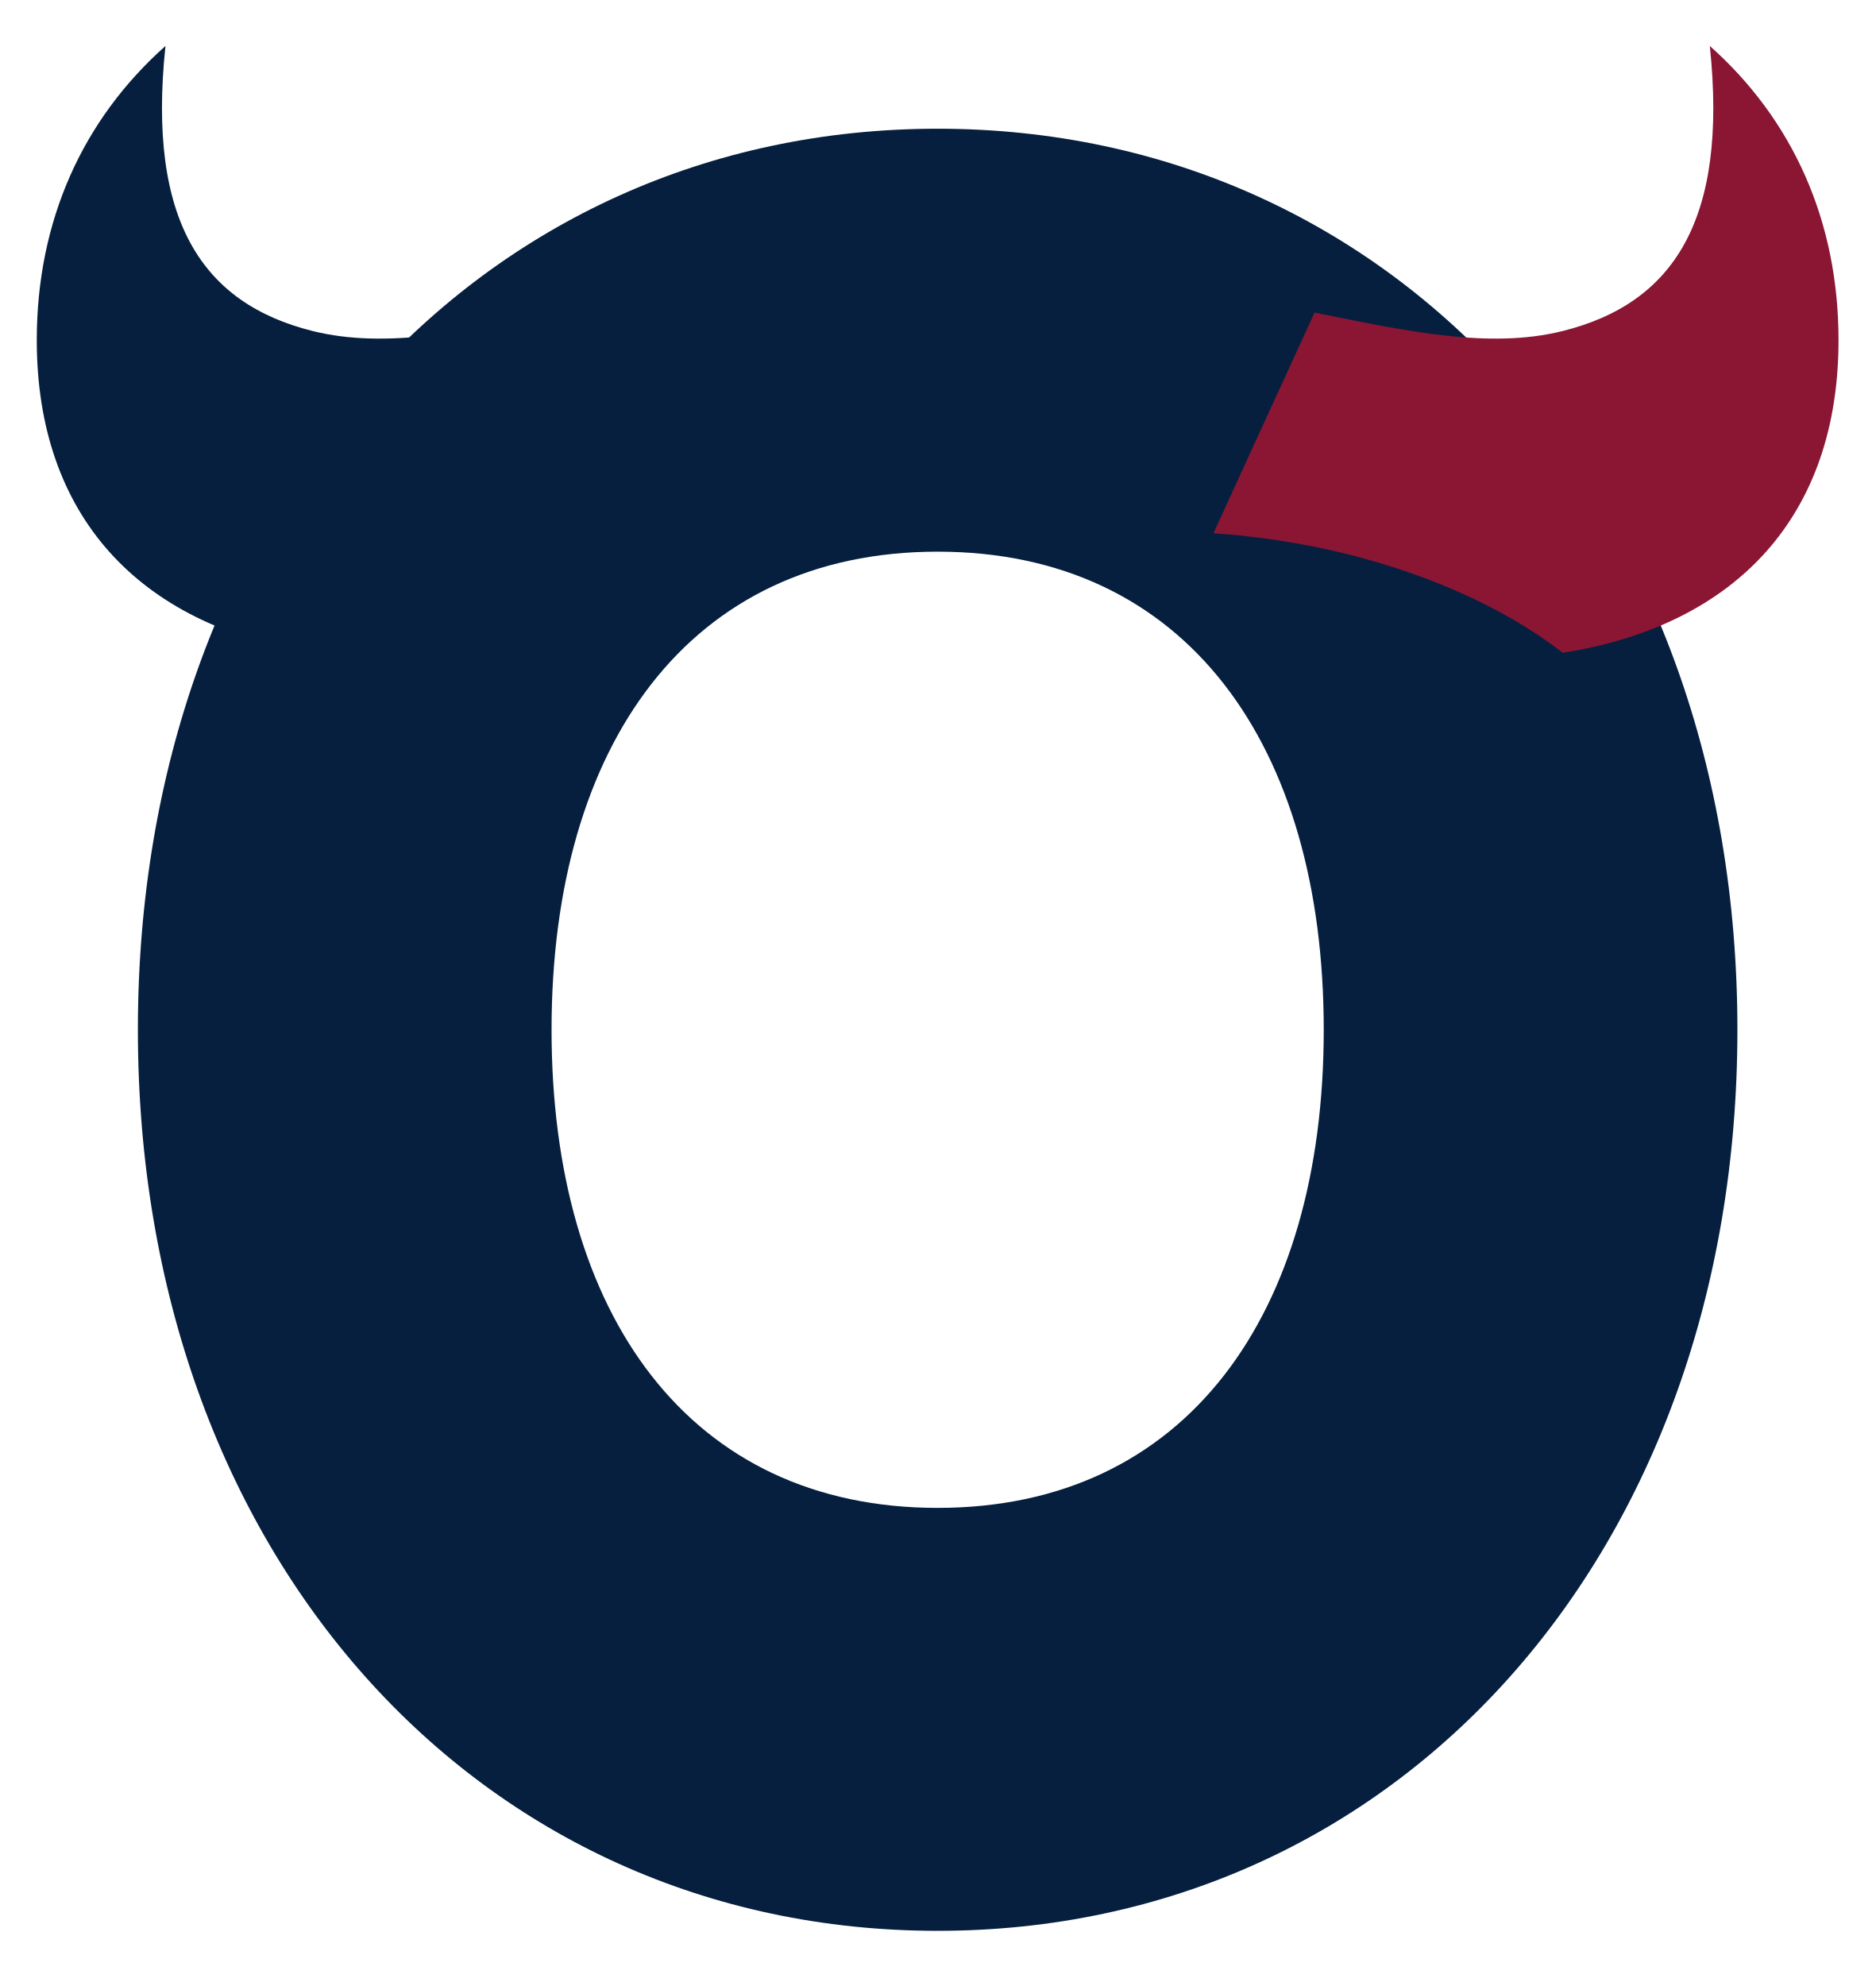
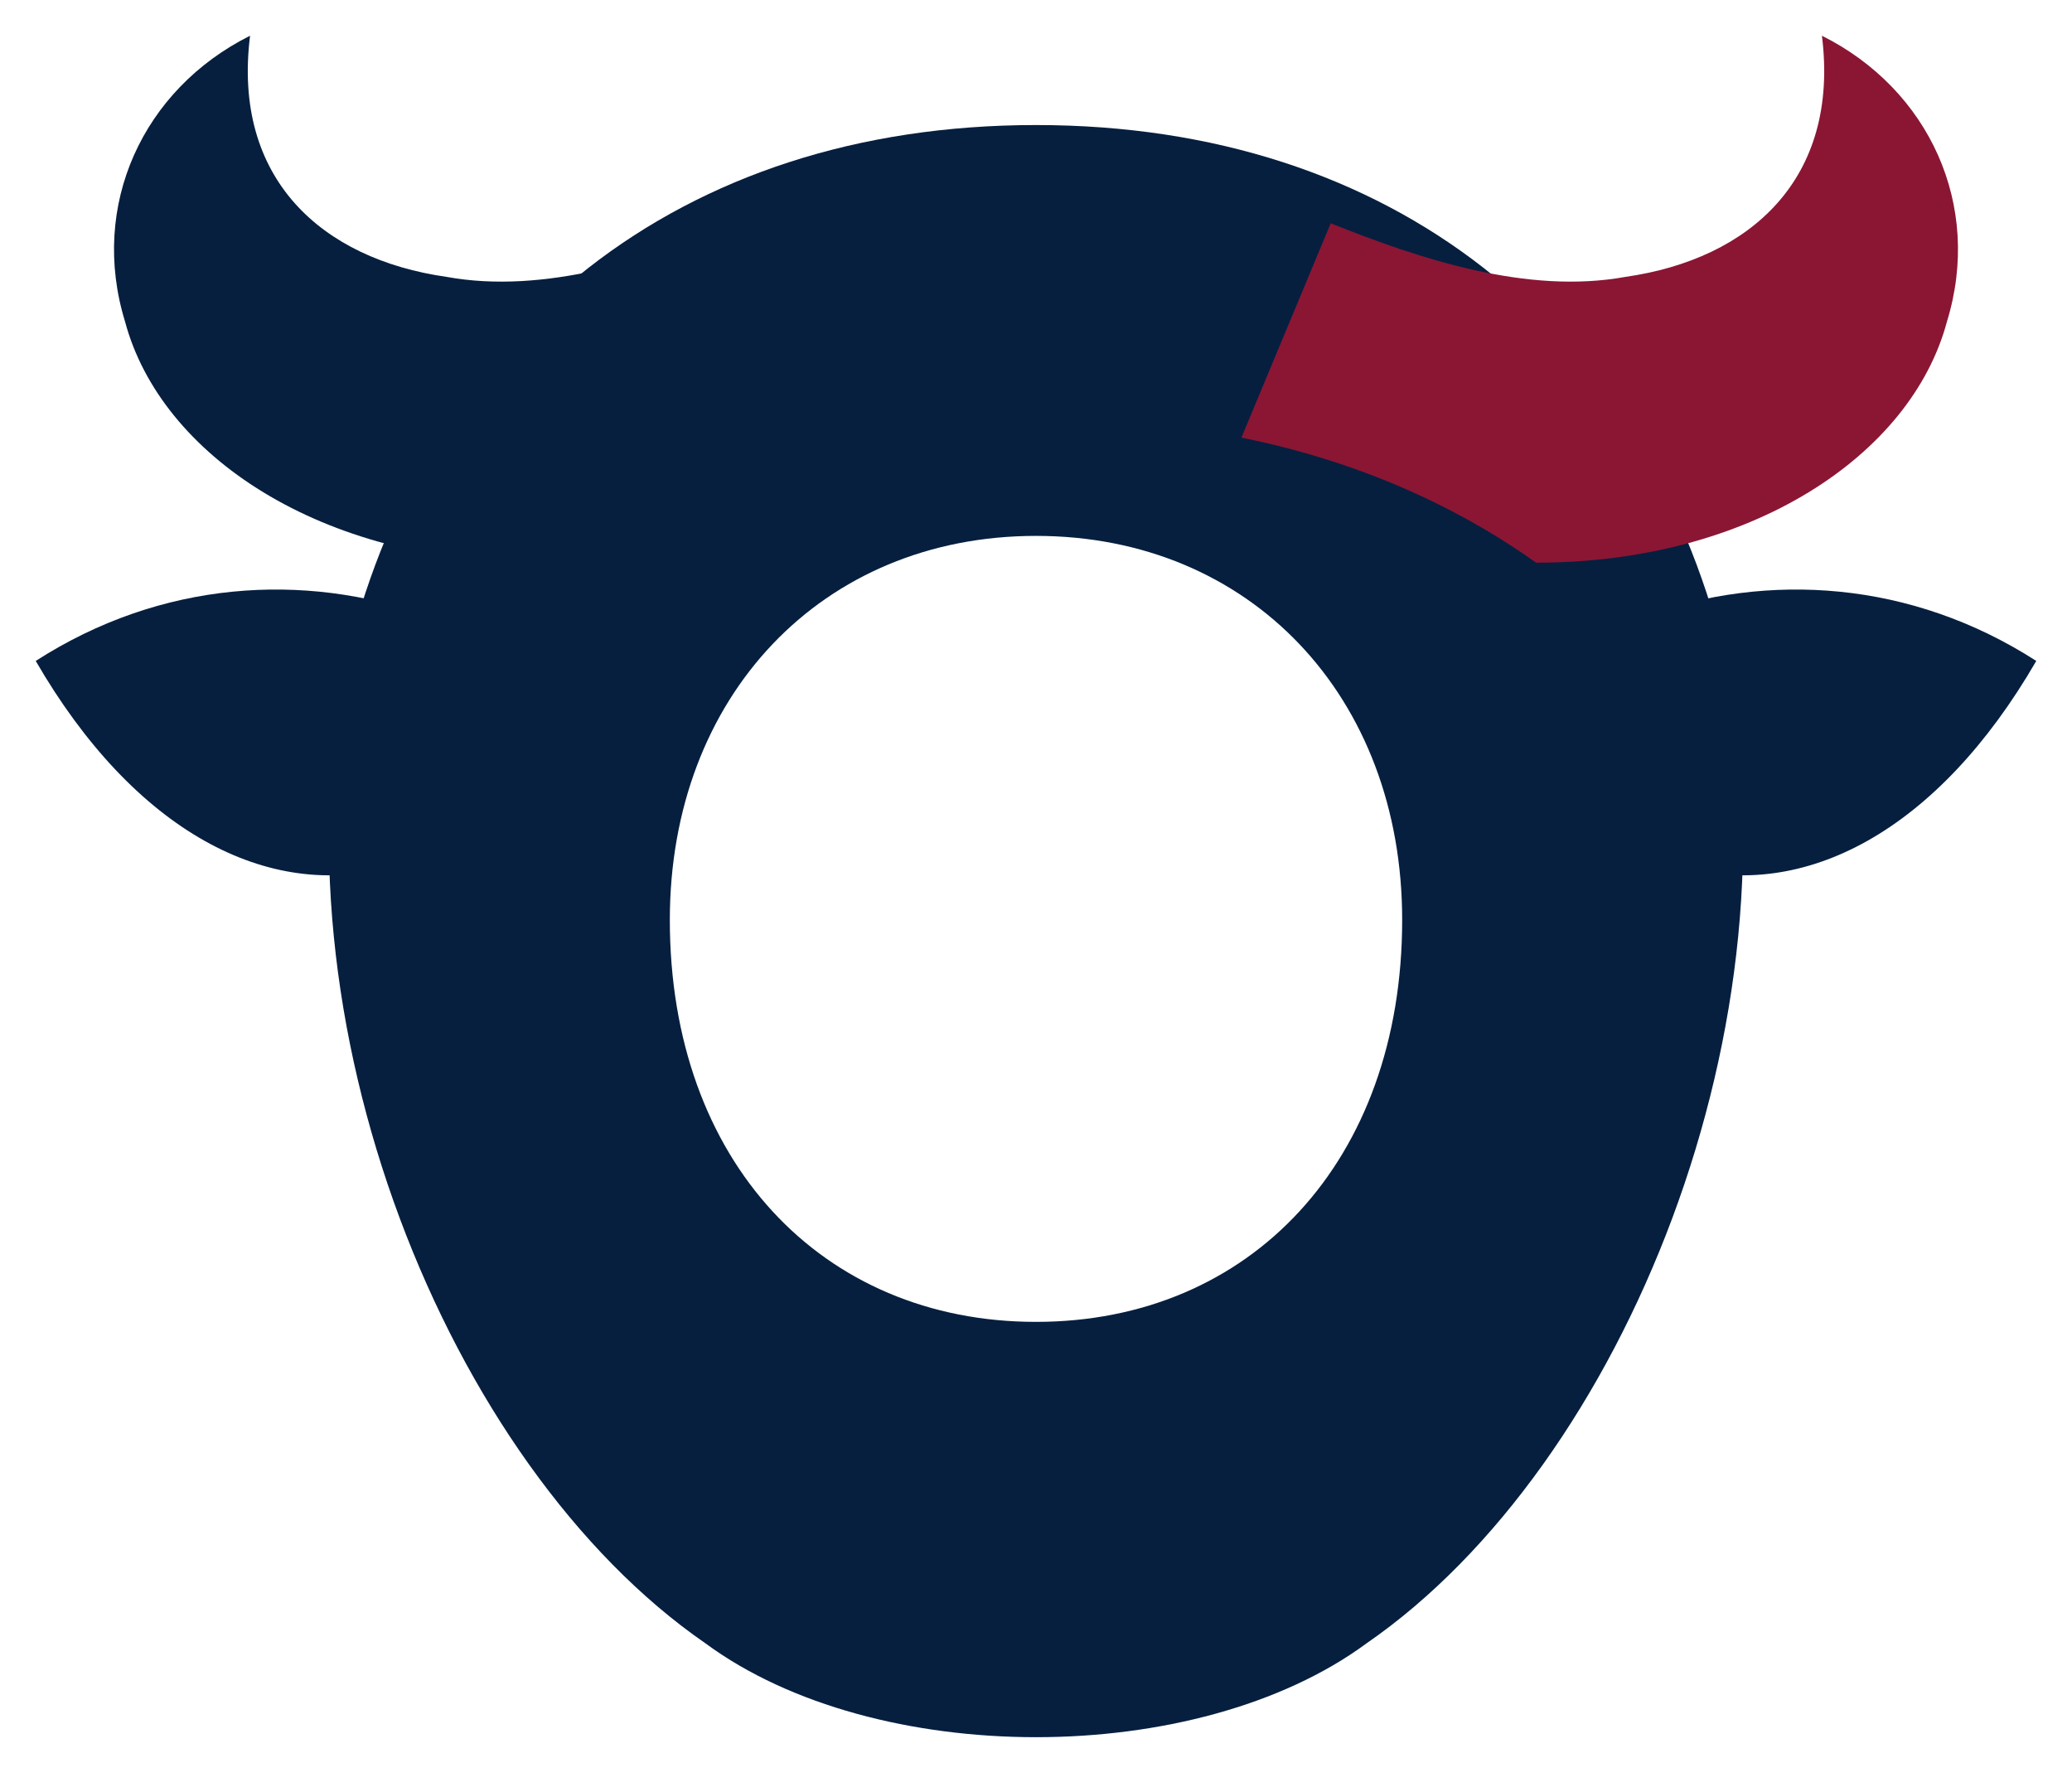
- <svg xmlns="http://www.w3.org/2000/svg" viewBox="190 18 204 216" role="img" aria-label="Fortius — Real Estate &amp; Investments">
-   <path fill="#061F3F" d="M224 89C205 86 194 74 194 55C194 42 199 31 208 23C206 42 212 51 224 54C232 56 241 54 251 52L262 76C247 77 233 82 224 89Z" />
-   <path fill="#061F3F" d="M292 32C342 32 379 73 379 130C379 187 342 228 292 228C242 228 205 187 205 130C205 73 242 32 292 32ZM292 78C265 78 250 99 250 130C250 161 265 182 292 182C319 182 334 161 334 130C334 99 319 78 292 78Z" />
-   <path fill="#8A1634" d="M360 89C379 86 390 74 390 55C390 42 385 31 376 23C378 42 372 51 360 54C352 56 343 54 333 52L322 76C337 77 351 82 360 89Z" />
+ <svg xmlns="http://www.w3.org/2000/svg" viewBox="176 36 232 200" role="img" aria-label="Fortius — Real Estate &amp; Investments">
+   <path fill="#061F3F" d="M224 105C210 100 194 101 180 110C191 129 206 137 220 133L232 118Z" />
+   <path fill="#061F3F" d="M360 105C374 100 390 101 404 110C393 129 378 137 364 133L352 118Z" />
+   <path fill="#061F3F" d="M236 99C212 99 194 87 190 72C186 59 192 46 204 40C202 56 212 65 226 67C237 69 249 65 259 61L269 85C254 88 243 94 236 99Z" />
+   <path fill="#061F3F" d="M292 50C332 50 360 73 369 109C378 150 358 200 329 220C310 234 274 234 255 220C226 200 206 150 215 109C224 73 252 50 292 50ZM292 96C268 96 251 114 251 139C251 166 268 184 292 184C316 184 333 166 333 139C333 114 316 96 292 96Z" />
+   <path fill="#8A1634" d="M348 99C372 99 390 87 394 72C398 59 392 46 380 40C382 56 372 65 358 67C347 69 335 65 325 61L315 85C330 88 341 94 348 99Z" />
</svg>
